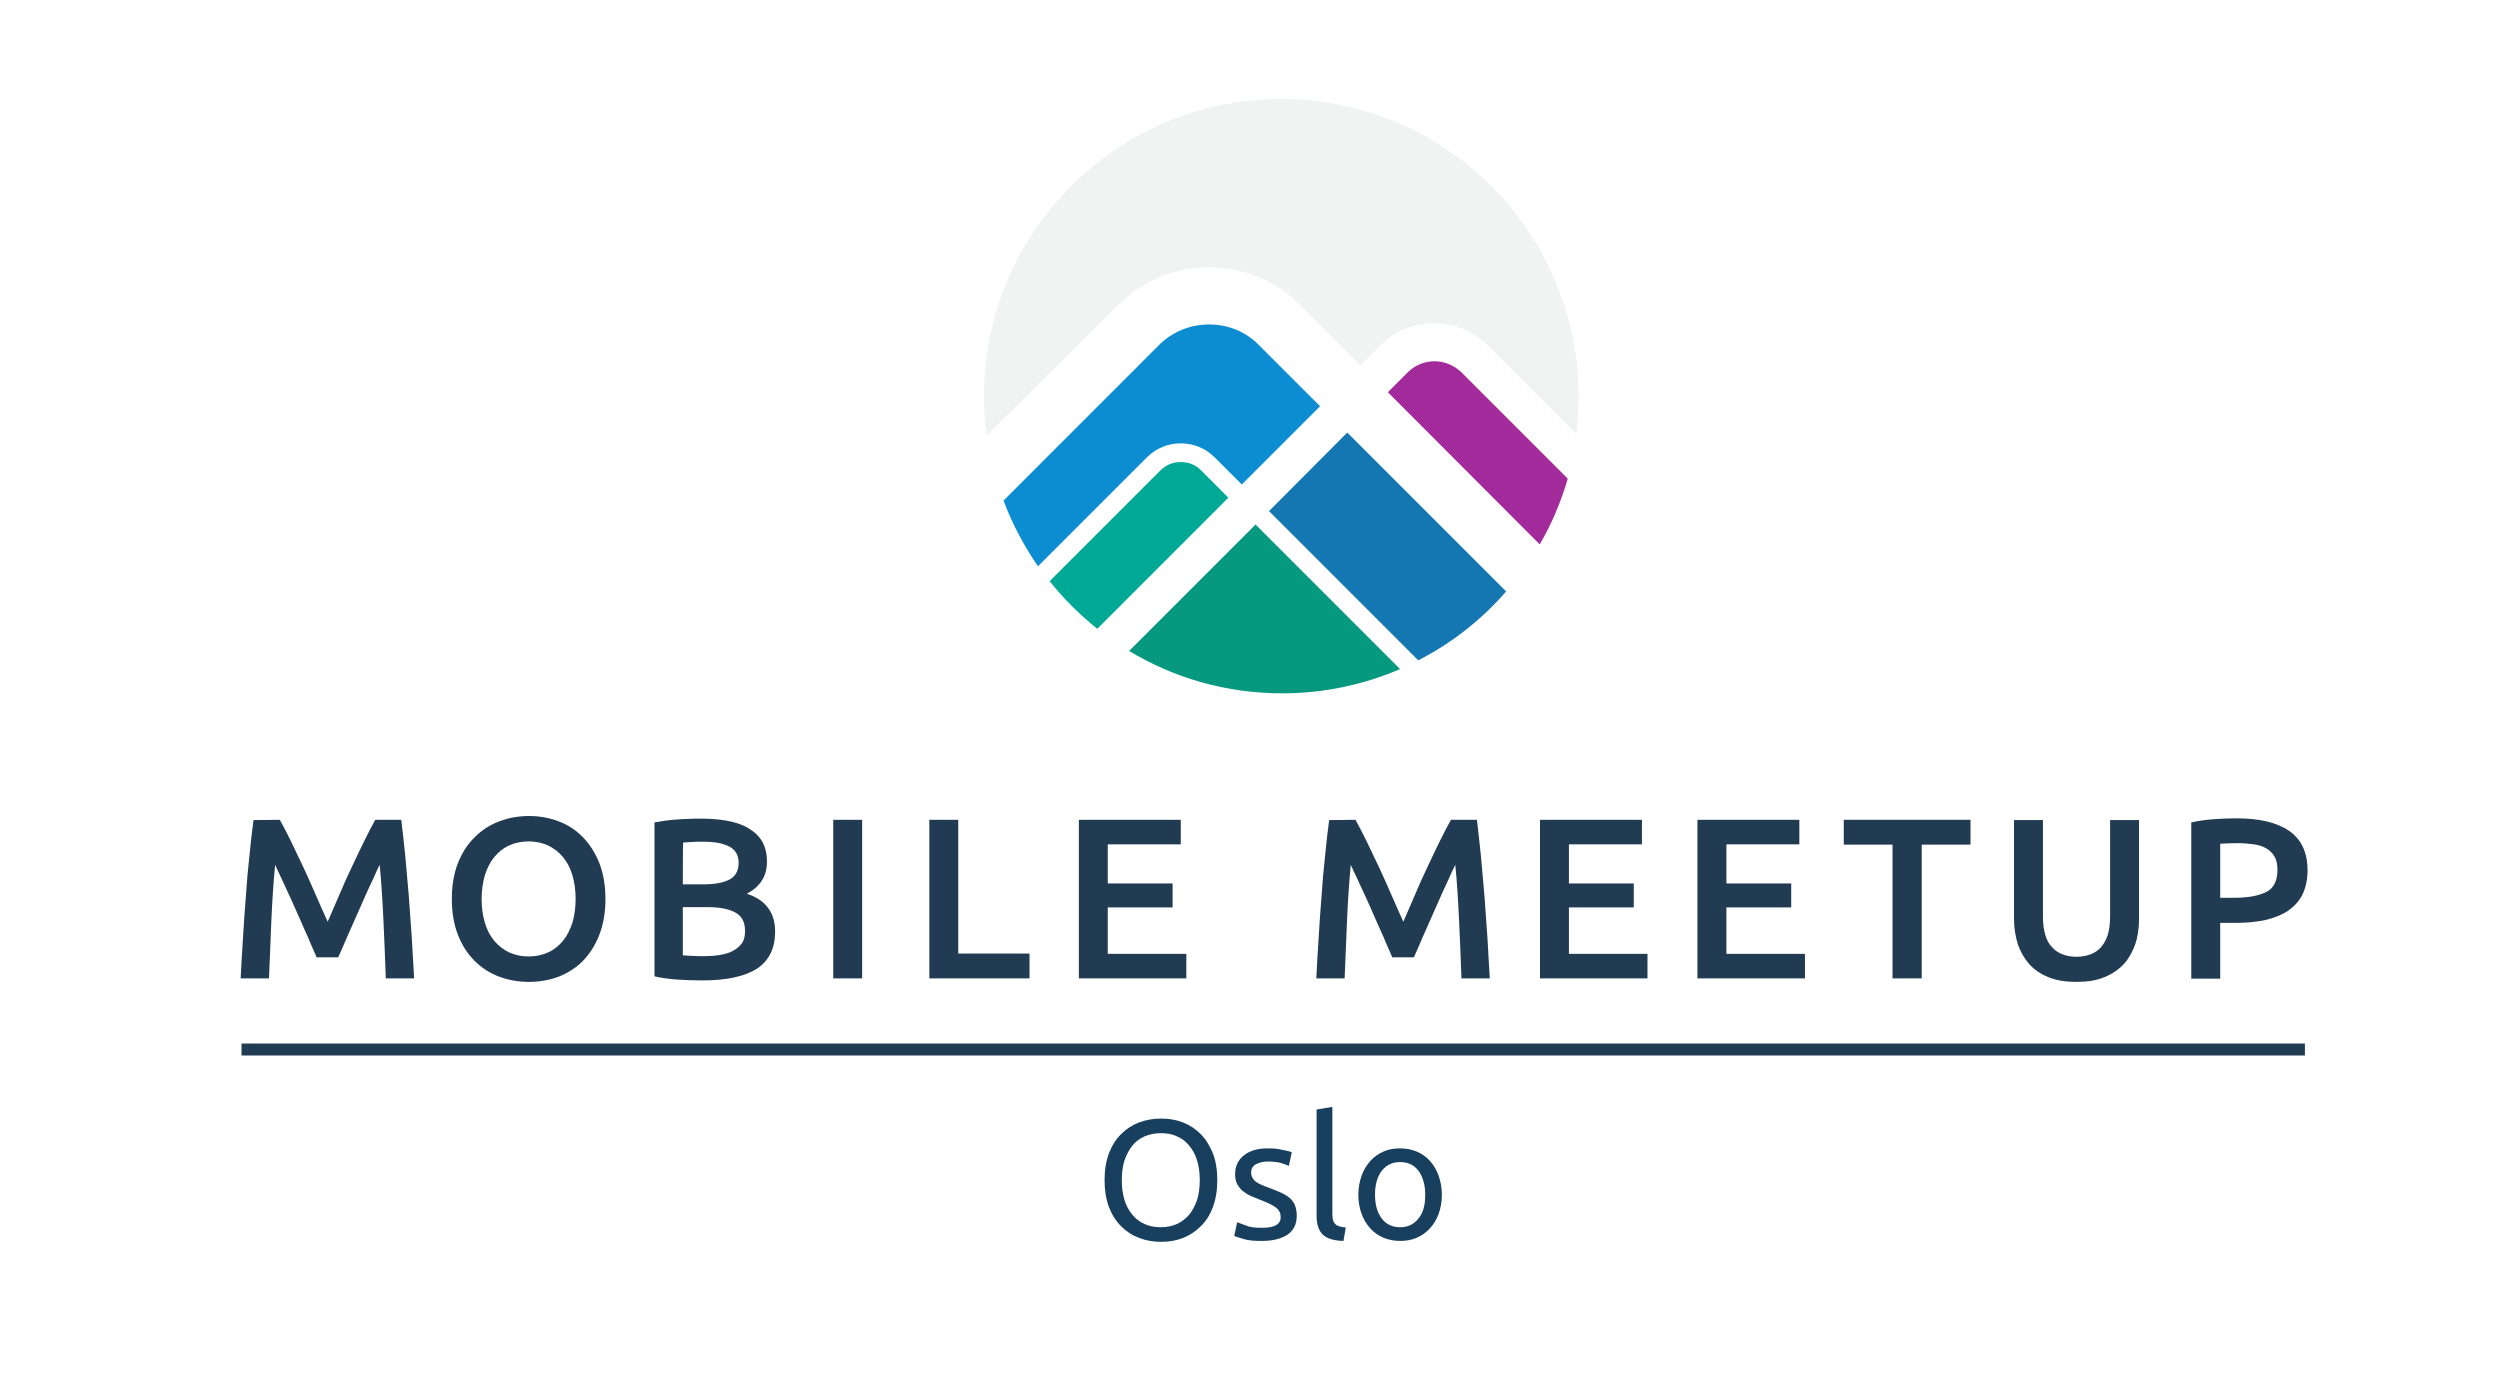
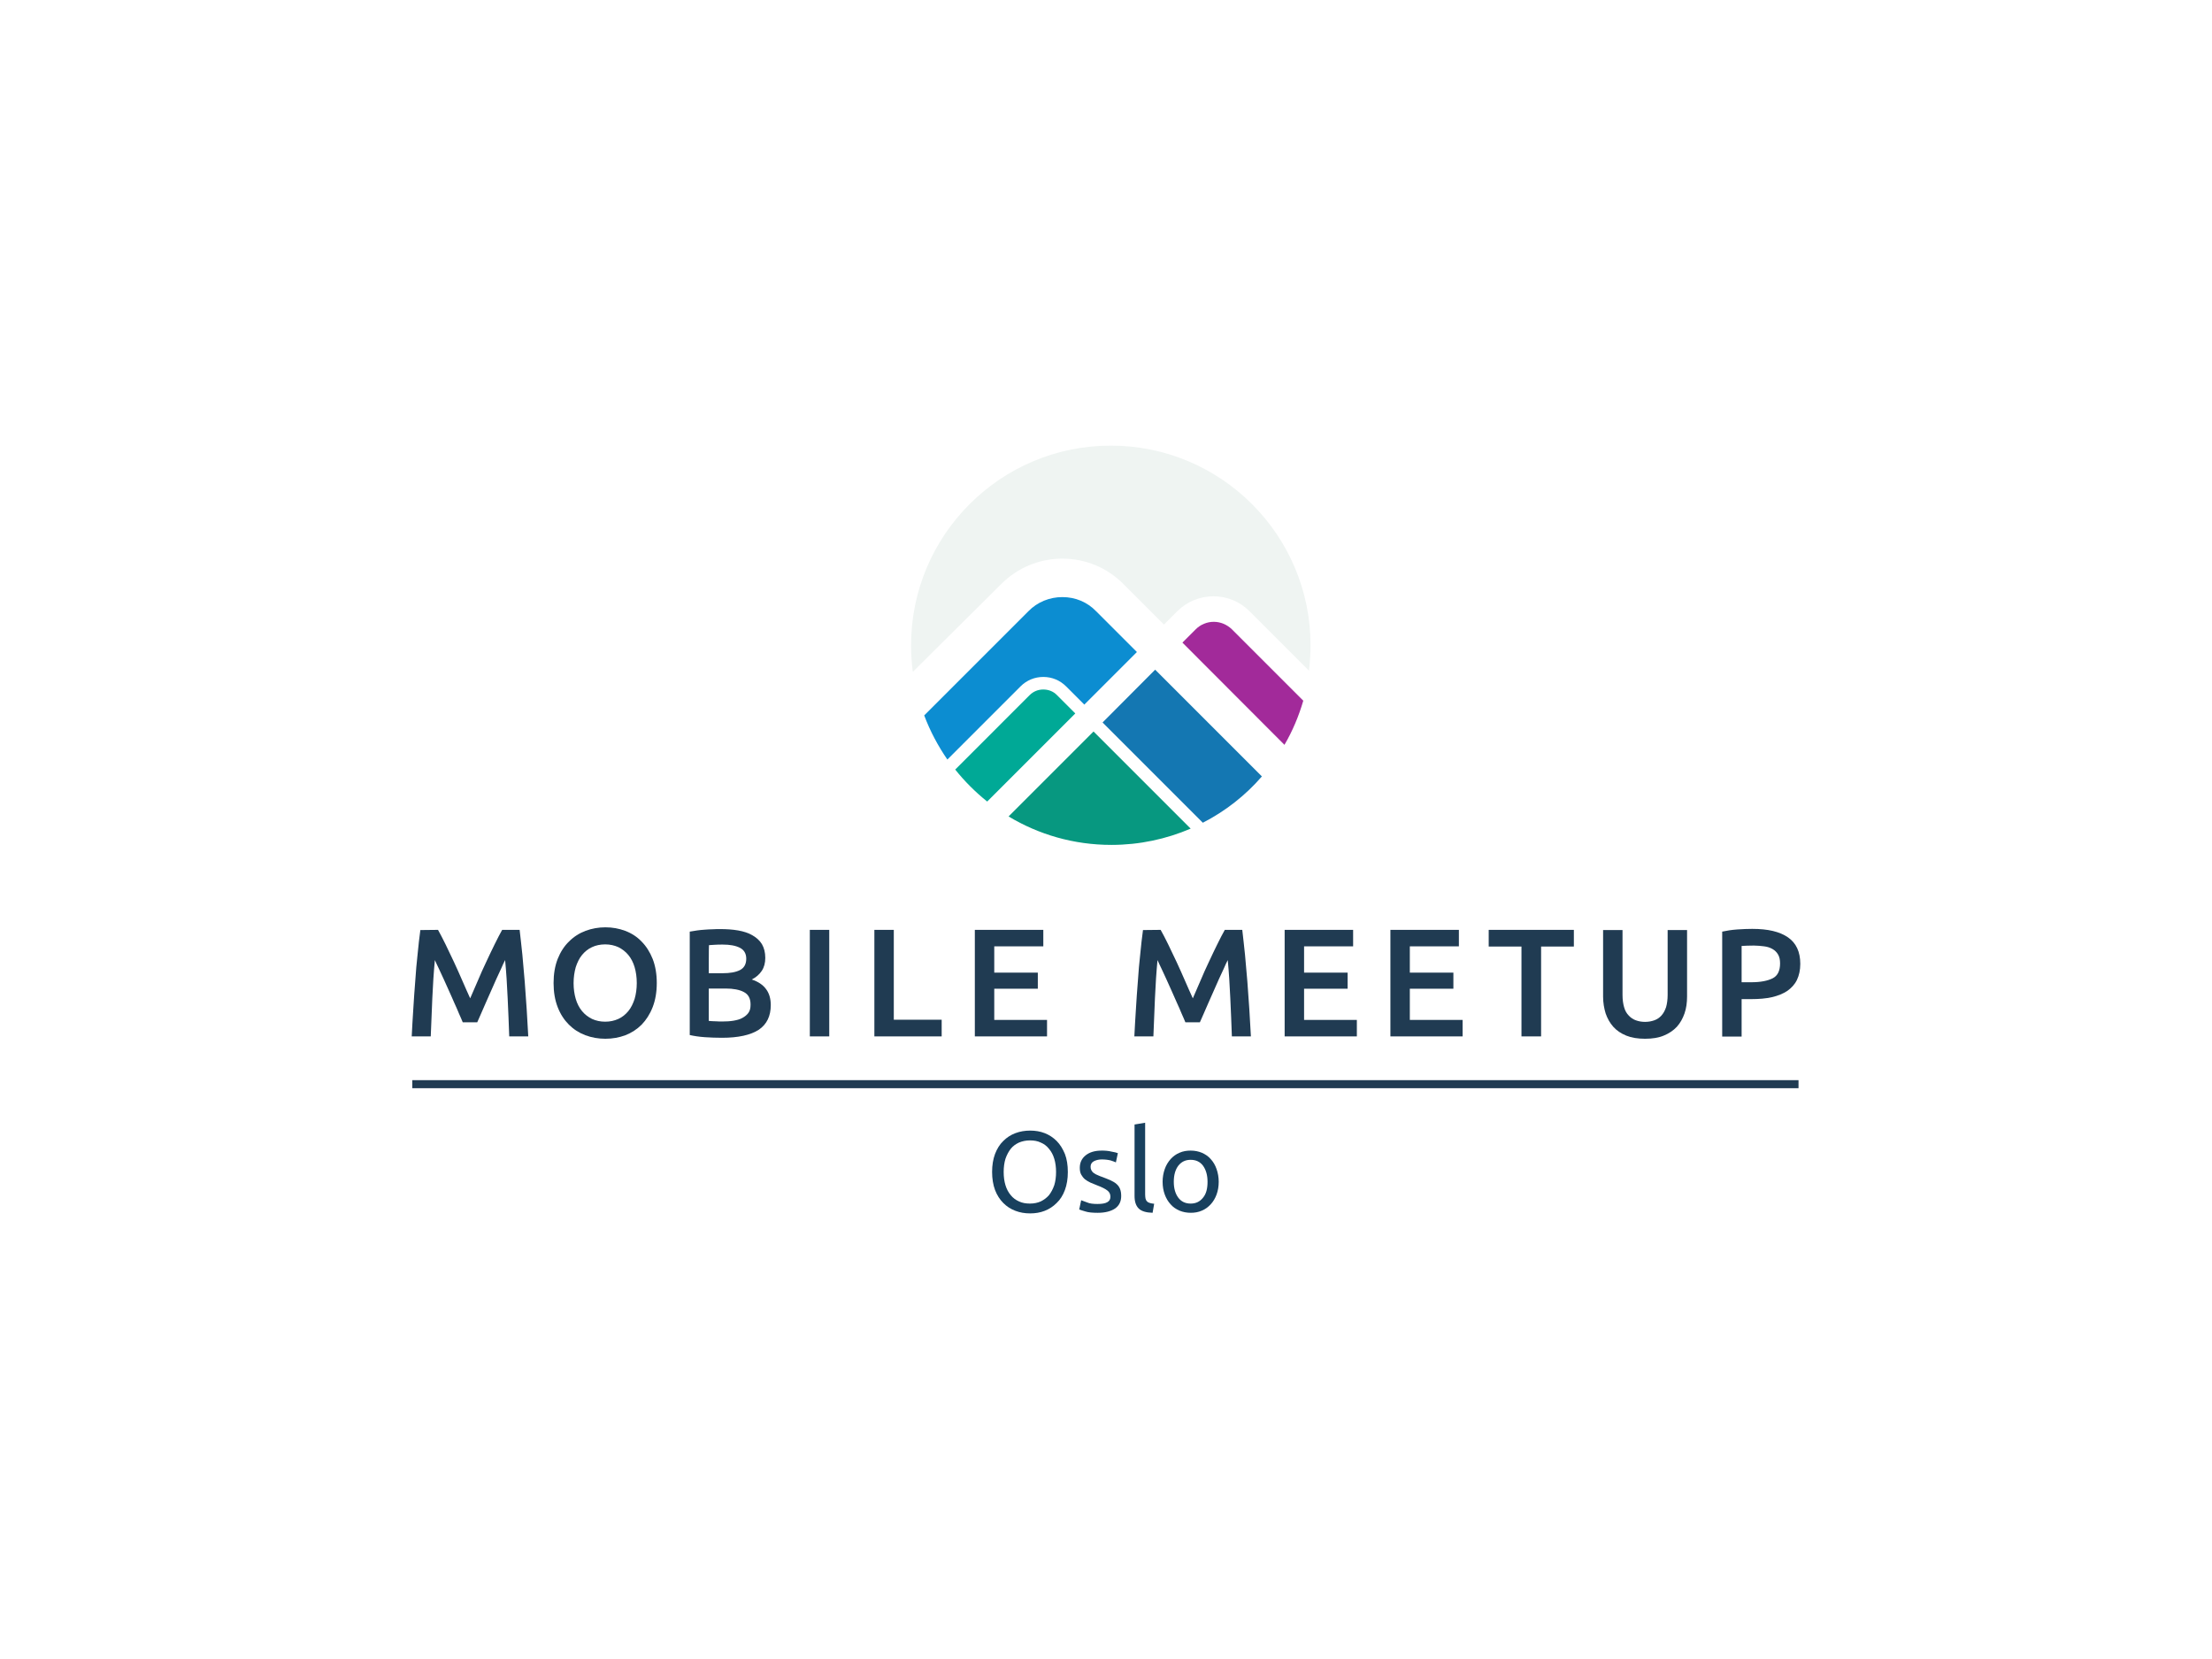
- <svg xmlns="http://www.w3.org/2000/svg" id="svg2" viewBox="0 0 107 59.2">
+ <svg xmlns="http://www.w3.org/2000/svg" width="640" height="480">
  <style>.st0{fill:#203B52;} .st1{fill:#079880;} .st2{fill:#A22A9A;} .st3{fill:#00A996;} .st4{fill:#EFF4F2;} .st5{fill:#1477B2;} .st6{fill:#0C8DD1;} .st7{fill:#18405E;}</style>
-   <g id="g10">
-     <g id="g12">
-       <path id="path14" class="st0" d="M11.975 35.087c.138.25.3.55.475.913.175.362.35.738.537 1.125.188.4.363.8.538 1.2.175.412.35.787.5 1.125.15-.35.312-.725.487-1.125.175-.412.35-.813.538-1.2.187-.4.362-.775.537-1.125.175-.362.338-.662.475-.912h1.113c.063.5.113 1.024.175 1.587.05.563.1 1.125.15 1.712.037.588.087 1.175.125 1.763.037.588.063 1.163.1 1.725h-1.212c-.025-.787-.063-1.6-.1-2.438-.038-.837-.088-1.65-.163-2.424-.075.15-.163.325-.25.537-.1.213-.2.438-.313.675-.112.25-.224.5-.337.762-.113.263-.225.513-.338.763-.112.25-.212.475-.3.688-.087.212-.175.387-.237.537h-.925c-.063-.15-.138-.337-.238-.55-.087-.212-.187-.45-.3-.687-.112-.25-.212-.5-.337-.763-.113-.262-.225-.512-.338-.75-.112-.237-.212-.462-.312-.675-.1-.212-.188-.387-.25-.537-.075.787-.125 1.587-.163 2.425-.037.837-.062 1.65-.1 2.437H10.3c.025-.562.062-1.137.1-1.737.037-.6.075-1.2.125-1.788.037-.587.087-1.162.15-1.712.05-.55.112-1.063.175-1.538l1.125-.012" />
-       <path id="path16" class="st0" d="M20.613 38.475c0 .375.05.712.137 1.012.087.3.225.563.4.775.175.213.388.375.637.5.25.113.525.175.838.175.312 0 .587-.062.837-.175.25-.112.463-.287.638-.5.175-.212.3-.475.4-.775.087-.3.137-.637.137-1.012s-.05-.713-.137-1.013c-.088-.3-.225-.562-.4-.775-.175-.212-.388-.375-.638-.5-.25-.112-.525-.175-.837-.175-.313 0-.6.063-.838.175-.25.113-.462.288-.637.5-.175.213-.3.475-.4.775-.087.313-.137.65-.137 1.013zm5.3 0c0 .575-.088 1.087-.263 1.537-.175.45-.412.813-.7 1.113-.3.3-.65.525-1.037.675-.4.15-.825.225-1.275.225-.45 0-.875-.075-1.275-.225-.4-.15-.75-.375-1.05-.675-.3-.3-.538-.663-.713-1.113-.175-.45-.262-.962-.262-1.537s.087-1.088.262-1.538c.175-.437.413-.812.725-1.112.3-.3.65-.525 1.05-.675.4-.15.825-.225 1.263-.225.45 0 .862.075 1.262.225.4.15.75.375 1.038.675.3.3.537.675.712 1.112.175.45.263.963.263 1.538" />
-       <path id="path18" class="st0" d="M29.225 38.825v2.062c.138.013.287.025.438.025.162.013.3.013.425.013.25 0 .487-.013.712-.05.212-.037.412-.087.563-.175.162-.087.287-.188.387-.325.1-.138.138-.313.138-.525 0-.388-.138-.65-.426-.8-.275-.15-.675-.225-1.162-.225h-1.075zm0-.975h.875c.475 0 .838-.063 1.113-.2.262-.138.4-.375.4-.725 0-.325-.138-.563-.413-.7-.275-.138-.637-.2-1.087-.2-.188 0-.363 0-.5.012-.15.013-.275.013-.375.025-.013.013-.013 1.788-.013 1.788zm.837 4.112c-.362 0-.725-.012-1.087-.037-.362-.025-.688-.075-.963-.138V35.2c.138-.025.3-.05.463-.075.163-.025.325-.038.5-.05.175-.013.338-.025.5-.025.163-.013.325-.013.475-.013.413 0 .788.025 1.15.088.35.062.662.162.912.312.263.15.463.338.6.563.138.237.213.525.213.875 0 .325-.075.6-.225.825-.15.225-.362.412-.637.55.412.137.712.337.912.612.2.263.3.613.3 1.013 0 .7-.25 1.225-.762 1.575-.525.337-1.3.512-2.35.512" />
-       <path id="path20" class="st0" d="M35.663 41.875H36.9v-6.787h-1.238v6.787z" />
-       <path id="path22" class="st0" d="M44.063 40.813v1.062h-4.288v-6.787h1.238v5.724h3.05" />
-       <path id="path24" class="st0" d="M46.175 41.875v-6.787h4.362v1.05h-3.125v1.674h2.775v1.025h-2.775v1.988h3.363v1.05h-4.6" />
-       <path id="path26" class="st0" d="M58.013 35.087c.137.25.3.55.475.913.175.362.35.738.537 1.125.188.4.363.8.538 1.2.175.412.35.787.5 1.125.15-.35.312-.725.487-1.125.175-.412.35-.813.538-1.2.187-.4.362-.775.537-1.125.175-.362.338-.662.475-.912h1.113c.062.5.112 1.024.175 1.587.05.563.1 1.125.15 1.712.037.588.087 1.175.125 1.763.037.588.062 1.163.1 1.725H62.55c-.025-.787-.062-1.6-.1-2.438-.037-.837-.087-1.65-.163-2.424-.074.15-.162.325-.25.537-.1.213-.2.438-.312.675-.113.25-.225.5-.338.762-.112.263-.224.513-.337.763-.112.25-.212.475-.3.688-.087.212-.175.387-.237.537h-.925c-.063-.15-.138-.337-.238-.55-.087-.212-.187-.45-.3-.687-.112-.25-.225-.5-.337-.763-.113-.262-.225-.512-.338-.75-.112-.237-.212-.462-.312-.675-.1-.212-.188-.387-.25-.537-.075.787-.125 1.587-.163 2.425-.037.837-.062 1.65-.1 2.437h-1.212c.025-.562.062-1.137.1-1.737.037-.6.075-1.2.125-1.788.037-.587.087-1.162.15-1.712.05-.55.112-1.063.175-1.538l1.125-.012" />
-       <path id="path28" class="st0" d="M65.912 41.875v-6.787h4.363v1.05H67.15v1.674h2.775v1.025H67.15v1.988h3.362v1.05h-4.6" />
-       <path id="path30" class="st0" d="M72.65 41.875v-6.787h4.362v1.05H73.89v1.674h2.774v1.025H73.89v1.988h3.362v1.05h-4.6" />
-       <path id="path32" class="st0" d="M84.338 35.087v1.063H82.25v5.725H81V36.15h-2.087v-1.063h5.425" />
-       <path id="path34" class="st0" d="M88.875 42.025c-.463 0-.863-.063-1.2-.2-.338-.138-.613-.325-.825-.563-.212-.237-.375-.525-.487-.85-.1-.325-.163-.687-.163-1.075V35.1h1.238v4.125c0 .312.037.575.1.787.062.225.162.4.3.538.124.138.274.237.45.3.174.062.362.1.587.1.212 0 .412-.038.588-.1.175-.063.325-.163.45-.3.125-.138.225-.313.3-.537.062-.213.1-.488.1-.788V35.1h1.237v4.237c0 .388-.05.75-.163 1.075s-.274.613-.487.85c-.225.238-.5.425-.838.563-.325.137-.724.2-1.187.2" />
-       <path id="path36" class="st0" d="M95.8 36.087c-.313 0-.575.013-.775.025v2.313h.6c.6 0 1.05-.087 1.375-.25.325-.163.475-.487.475-.95 0-.225-.038-.413-.125-.563-.088-.15-.2-.262-.35-.35-.15-.087-.325-.15-.538-.175-.212-.025-.425-.05-.662-.05zm-.087-1.062c.987 0 1.737.175 2.262.537.525.363.788.926.788 1.688 0 .4-.076.738-.213 1.025-.138.287-.35.512-.613.7-.262.175-.6.313-.974.4-.388.087-.825.125-1.325.125h-.613v2.388h-1.238V35.2c.288-.063.6-.113.95-.138.363-.024.675-.037.976-.037" />
-       <path id="path38" class="st1" d="M53.737 22.45l-5.412 5.412c1.912 1.15 4.15 1.813 6.55 1.813 1.8 0 3.5-.375 5.05-1.038l-6.188-6.187" />
-       <path id="path40" class="st2" d="M61.4 15.462c-.438 0-.85.175-1.15.475l-.85.85 6.5 6.513c.512-.875.912-1.825 1.2-2.813l-4.55-4.55c-.313-.3-.725-.475-1.15-.475" />
-       <path id="path42" class="st3" d="M50.538 19.775c-.338 0-.638.125-.875.362l-4.738 4.738c.6.75 1.288 1.438 2.038 2.038l5.612-5.613-1.163-1.163c-.224-.237-.537-.362-.874-.362" />
-       <path id="path44" class="st4" d="M47.862 13.05c1.038-1.038 2.425-1.613 3.888-1.613 1.475 0 2.85.575 3.888 1.613l2.587 2.587.85-.85c.613-.612 1.438-.95 2.3-.95.875 0 1.688.338 2.3.95l3.788 3.788c.062-.525.1-1.075.1-1.613 0-7.025-5.7-12.725-12.726-12.725-7.025 0-12.725 5.7-12.725 12.725 0 .575.038 1.138.113 1.688l5.637-5.6" />
-       <path id="path46" class="st5" d="M54.313 21.875l6.387 6.388c1.438-.738 2.712-1.738 3.763-2.95l-6.8-6.8-3.35 3.362" />
-       <path id="path48" class="st6" d="M51.75 13.887c-.813 0-1.587.313-2.163.9l-6.637 6.638c.375 1 .875 1.937 1.475 2.812l4.662-4.662c.388-.388.9-.6 1.45-.6.55 0 1.063.212 1.45.6l1.163 1.162 3.35-3.35-2.587-2.587c-.575-.6-1.338-.913-2.163-.913" />
-       <path id="path50" class="st7" d="M48.013 50.512c0 .313.037.588.112.838.075.25.188.462.338.637.137.175.324.313.524.4.213.1.438.138.7.138.263 0 .488-.05.688-.138.2-.1.375-.225.525-.4.138-.175.25-.387.338-.637.074-.25.112-.525.112-.838 0-.312-.038-.587-.113-.837-.075-.25-.187-.463-.337-.637-.138-.176-.313-.313-.525-.4-.2-.1-.438-.138-.688-.138-.262 0-.487.05-.7.137-.212.1-.387.225-.525.4-.137.175-.25.388-.337.638-.075.25-.112.525-.112.838zm-.738 0c0-.437.063-.812.188-1.15.124-.325.3-.612.524-.825.225-.225.475-.387.775-.5.3-.112.613-.162.938-.162.325 0 .637.05.925.162.287.113.537.275.762.5.225.225.388.5.525.825.125.325.188.713.188 1.15 0 .438-.063.813-.188 1.15-.125.338-.3.613-.525.825-.225.225-.475.388-.762.5-.288.113-.6.163-.925.163-.338 0-.638-.05-.938-.163-.3-.112-.55-.275-.775-.5-.225-.225-.4-.5-.525-.825-.125-.337-.187-.725-.187-1.15" />
-       <path id="path52" class="st7" d="M54 52.55c.275 0 .487-.037.613-.113.137-.074.2-.187.2-.35 0-.162-.063-.3-.2-.4-.126-.1-.35-.212-.65-.324-.15-.063-.288-.113-.426-.176-.137-.062-.25-.137-.35-.212-.1-.087-.174-.188-.237-.3-.063-.112-.087-.262-.087-.425 0-.337.125-.6.375-.8.25-.2.587-.3 1.012-.3.113 0 .213 0 .325.013.113.012.213.025.3.05.088.012.175.037.25.05.075.025.125.037.163.05l-.125.587c-.075-.037-.188-.075-.338-.125-.15-.037-.337-.062-.562-.062-.188 0-.35.037-.5.112-.138.075-.213.188-.213.35 0 .088.013.15.05.225.038.063.075.125.15.175.063.05.15.1.25.138.1.05.213.087.35.137.175.063.338.138.488.2.137.063.262.138.362.225.1.088.175.188.225.313.05.125.075.275.075.45 0 .35-.125.612-.387.8-.263.175-.625.275-1.113.275-.337 0-.6-.025-.787-.088-.188-.05-.325-.1-.388-.125l.125-.587c.075.025.2.075.375.137.162.075.387.1.675.1" />
-       <path id="path54" class="st7" d="M57.5 53.112c-.412-.012-.713-.1-.887-.275-.176-.175-.263-.437-.263-.8v-4.55l.675-.112v4.563c0 .112.012.2.025.275.025.075.05.137.1.175.037.05.1.075.175.1.075.025.162.037.275.05l-.1.575" />
-       <path id="path56" class="st7" d="M61 51.137c0-.425-.1-.762-.287-1.025-.188-.25-.45-.375-.788-.375s-.588.125-.787.375c-.188.25-.288.588-.288 1.025 0 .425.1.763.287 1.013.188.25.45.375.788.375s.588-.125.787-.375c.2-.238.288-.575.288-1.013zm.712 0c0 .3-.05.575-.137.813-.088.237-.213.45-.375.625-.163.175-.35.312-.563.4-.225.1-.462.137-.712.137-.263 0-.5-.05-.713-.137-.225-.1-.412-.225-.562-.4-.163-.175-.287-.388-.375-.625-.087-.238-.138-.513-.138-.813 0-.3.05-.562.138-.812.087-.25.212-.45.375-.638.163-.175.35-.312.563-.4.224-.1.462-.137.712-.137.263 0 .5.05.713.137.224.1.412.225.562.4.162.175.287.388.375.638.087.25.137.525.137.812" />
-       <path id="path58" class="st0" d="M10.338 45.175H98.65v-.512H10.337v.512z" />
+   <g>
+     <path fill="none" id="canvas_background" d="M-1-1h642v482H-1z" />
+   </g>
+   <g>
+     <g id="g10">
+       <g id="g12">
+         <path d="M126.73 269.038c.623 1.135 1.36 2.497 2.156 4.144.795 1.646 1.59 3.35 2.44 5.11.853 1.816 1.647 3.632 2.442 5.45.795 1.872 1.59 3.575 2.27 5.108.682-1.59 1.42-3.293 2.215-5.11.795-1.873 1.59-3.69 2.44-5.45.853-1.816 1.647-3.52 2.442-5.108.795-1.647 1.533-3.01 2.157-4.144h5.053c.284 2.27.51 4.655.795 7.21.227 2.554.454 5.108.68 7.777.17 2.668.398 5.336.57 8.004.17 2.667.282 5.28.453 7.833h-5.507c-.113-3.576-.284-7.266-.454-11.07-.17-3.803-.397-7.493-.738-11.013-.34.68-.738 1.476-1.135 2.44-.456.966-.91 1.988-1.42 3.067-.512 1.135-1.023 2.27-1.533 3.463-.51 1.192-1.022 2.327-1.533 3.462-.51 1.136-.965 2.158-1.363 3.123-.396.965-.794 1.76-1.077 2.44h-4.2c-.285-.68-.626-1.532-1.08-2.497-.397-.965-.85-2.044-1.362-3.122-.51-1.136-.964-2.27-1.532-3.463-.51-1.192-1.022-2.328-1.533-3.406-.51-1.08-.965-2.1-1.42-3.066-.453-.964-.85-1.76-1.135-2.44-.34 3.576-.567 7.21-.738 11.013-.17 3.804-.283 7.494-.454 11.07h-5.506c.113-2.554.284-5.166.454-7.89.17-2.726.34-5.45.568-8.12.17-2.667.397-5.278.68-7.776.228-2.498.512-4.825.796-6.983l5.11-.056" class="st0" id="path14" />
+         <path d="M165.956 284.422c0 1.703.227 3.236.625 4.598.398 1.363 1.023 2.555 1.817 3.52.795.965 1.76 1.703 2.896 2.27 1.135.512 2.384.796 3.803.796 1.42 0 2.668-.284 3.804-.795 1.135-.51 2.1-1.305 2.895-2.27.795-.965 1.363-2.157 1.817-3.52.397-1.362.624-2.895.624-4.598 0-1.703-.227-3.236-.624-4.598-.398-1.363-1.022-2.555-1.817-3.52-.795-.965-1.76-1.703-2.895-2.27-1.136-.512-2.385-.796-3.804-.796-1.42 0-2.725.284-3.803.795-1.136.51-2.1 1.306-2.896 2.27-.794.966-1.362 2.158-1.816 3.52-.397 1.42-.624 2.953-.624 4.6zm24.07 0c0 2.61-.397 4.94-1.192 6.983-.794 2.043-1.873 3.69-3.18 5.052-1.36 1.363-2.95 2.384-4.71 3.066-1.817.68-3.747 1.022-5.79 1.022-2.045 0-3.975-.34-5.79-1.022-1.818-.682-3.408-1.703-4.77-3.066-1.363-1.362-2.44-3.01-3.236-5.052-.795-2.044-1.192-4.372-1.192-6.983 0-2.61.397-4.94 1.192-6.983.795-1.988 1.873-3.69 3.293-5.053 1.363-1.363 2.953-2.384 4.77-3.066 1.816-.68 3.746-1.02 5.733-1.02 2.044 0 3.917.34 5.734 1.02 1.816.683 3.406 1.704 4.712 3.067 1.36 1.362 2.44 3.065 3.234 5.052.795 2.043 1.193 4.37 1.193 6.982" class="st0" id="path16" />
+         <path d="M205.07 286.012v9.367c.625.055 1.306.112 1.987.112.738.057 1.363.057 1.93.057 1.136 0 2.215-.058 3.236-.228.965-.17 1.874-.398 2.555-.795.738-.397 1.306-.852 1.76-1.476.454-.624.624-1.418.624-2.383 0-1.76-.624-2.952-1.93-3.634-1.25-.68-3.065-1.02-5.28-1.02h-4.882zm0-4.428h3.974c2.158 0 3.804-.284 5.053-.91 1.192-.623 1.816-1.702 1.816-3.29 0-1.477-.624-2.556-1.873-3.18-1.25-.625-2.895-.91-4.94-.91-.85 0-1.645 0-2.27.058-.68.057-1.25.057-1.703.114-.057.056-.057 8.118-.057 8.118zm3.804 18.677c-1.646 0-3.293-.056-4.94-.17-1.645-.113-3.12-.34-4.37-.624v-29.918c.624-.113 1.362-.227 2.1-.34.738-.114 1.476-.17 2.27-.227.796-.056 1.534-.113 2.272-.113.738-.057 1.476-.057 2.157-.057 1.873 0 3.577.114 5.223.398 1.59.284 3.01.738 4.144 1.42 1.192.68 2.1 1.532 2.725 2.554.624 1.078.965 2.384.965 3.974 0 1.476-.34 2.724-1.022 3.746-.68 1.022-1.646 1.874-2.895 2.498 1.873.625 3.236 1.533 4.144 2.782.908 1.192 1.363 2.782 1.363 4.598 0 3.18-1.136 5.564-3.463 7.153-2.385 1.533-5.904 2.328-10.673 2.328" class="st0" id="path18" />
+         <path d="M234.307 299.863h5.62v-30.825h-5.62v30.825z" class="st0" id="path20" />
+         <path d="M272.456 295.038v4.825h-19.472v-30.825h5.62v26h13.852" class="st0" id="path22" />
+         <path d="M282.05 299.863v-30.825h19.812v4.768H287.67v7.607h12.603v4.655H287.67v9.027h15.27v4.768h-20.89" class="st0" id="path24" />
+         <path d="M335.81 269.038c.625 1.135 1.363 2.497 2.158 4.144.794 1.646 1.59 3.35 2.44 5.11.852 1.816 1.647 3.632 2.442 5.45.794 1.872 1.59 3.575 2.27 5.108.682-1.59 1.42-3.293 2.214-5.11.795-1.873 1.59-3.69 2.442-5.45.85-1.816 1.646-3.52 2.44-5.108.795-1.647 1.533-3.01 2.158-4.144h5.052c.284 2.27.51 4.655.795 7.21.228 2.554.455 5.108.682 7.777.17 2.668.398 5.336.568 8.004.17 2.667.284 5.28.454 7.833h-5.506c-.114-3.576-.284-7.266-.455-11.07-.17-3.803-.397-7.493-.738-11.013-.34.68-.738 1.476-1.135 2.44-.454.966-.908 1.988-1.42 3.067-.51 1.135-1.02 2.27-1.532 3.463-.51 1.192-1.022 2.327-1.533 3.462-.51 1.136-.965 2.158-1.362 3.123-.398.965-.795 1.76-1.08 2.44h-4.2c-.284-.68-.624-1.532-1.078-2.497-.398-.965-.852-2.044-1.363-3.122-.51-1.136-1.022-2.27-1.533-3.463-.512-1.192-1.022-2.328-1.533-3.406-.51-1.08-.966-2.1-1.42-3.066-.454-.964-.85-1.76-1.135-2.44-.34 3.576-.568 7.21-.738 11.013-.17 3.804-.284 7.494-.454 11.07h-5.507c.114-2.554.284-5.166.454-7.89.17-2.726.34-5.45.568-8.12.17-2.667.397-5.278.68-7.776.228-2.498.512-4.825.796-6.983l5.11-.056" class="st0" id="path26" />
+         <path d="M371.688 299.863v-30.825H391.5v4.768h-14.19v7.607h12.6v4.655h-12.6v9.027h15.27v4.768h-20.892" class="st0" id="path28" />
+         <path d="M402.287 299.863v-30.825H422.1v4.768h-14.193v7.607h12.603v4.655h-12.603v9.027h15.27v4.768h-20.89" class="st0" id="path30" />
+         <path d="M455.367 269.038v4.825h-9.48v26h-5.678v-26h-9.48v-4.825h24.637" class="st0" id="path32" />
+         <path d="M475.974 300.545c-2.1 0-3.917-.284-5.45-.91-1.533-.623-2.782-1.475-3.747-2.553-.965-1.08-1.703-2.385-2.214-3.86-.454-1.477-.738-3.123-.738-4.883v-19.246h5.62v18.734c0 1.42.17 2.612.454 3.577.283 1.02.737 1.816 1.362 2.44.568.625 1.25 1.08 2.044 1.363.794.284 1.646.454 2.668.454.965 0 1.873-.17 2.668-.454.795-.284 1.476-.738 2.044-1.362.567-.625 1.02-1.42 1.362-2.44.284-.966.454-2.215.454-3.578v-18.734h5.62v19.245c0 1.76-.227 3.405-.738 4.88s-1.25 2.783-2.214 3.862c-1.02 1.078-2.27 1.93-3.803 2.554-1.476.625-3.293.91-5.393.91" class="st0" id="path34" />
+         <path d="M507.424 273.58c-1.42 0-2.61.056-3.52.113v10.502h2.725c2.724 0 4.768-.397 6.244-1.135s2.157-2.214 2.157-4.315c0-1.022-.17-1.873-.567-2.555-.397-.68-.908-1.192-1.59-1.59-.68-.396-1.475-.68-2.44-.794-.965-.113-1.93-.227-3.01-.227zm-.397-4.826c4.484 0 7.89.794 10.275 2.44 2.384 1.647 3.576 4.202 3.576 7.665 0 1.815-.34 3.348-.965 4.654-.624 1.305-1.59 2.327-2.78 3.18-1.194.794-2.726 1.418-4.43 1.815-1.76.397-3.746.567-6.017.567h-2.782v10.843h-5.62v-30.372c1.306-.283 2.725-.51 4.315-.624 1.645-.114 3.064-.17 4.427-.17" class="st0" id="path36" />
+         <path d="M316.395 211.644l-24.58 24.58c8.685 5.224 18.846 8.232 29.746 8.232 8.176 0 15.897-1.703 22.936-4.71l-28.1-28.102" class="st1" id="path38" />
+         <path d="M351.195 179.91c-1.987 0-3.86.794-5.223 2.157l-3.86 3.86 29.52 29.577c2.327-3.974 4.144-8.288 5.45-12.773l-20.664-20.663c-1.42-1.363-3.293-2.157-5.223-2.157" class="st2" id="path40" />
+         <path d="M301.862 199.495c-1.533 0-2.895.568-3.974 1.646l-21.515 21.517c2.725 3.406 5.847 6.528 9.253 9.253l25.49-25.49-5.28-5.28c-1.022-1.077-2.44-1.645-3.974-1.645" class="st3" id="path42" />
+         <path d="M289.714 168.953c4.71-4.712 11.013-7.323 17.655-7.323 6.698 0 12.942 2.61 17.654 7.323l11.75 11.75 3.862-3.86c2.78-2.78 6.528-4.313 10.445-4.313 3.975 0 7.665 1.532 10.447 4.314l17.2 17.2c.285-2.383.455-4.88.455-7.322 0-31.904-25.887-57.79-57.79-57.79-31.906 0-57.792 25.886-57.792 57.79 0 2.61.17 5.166.51 7.664l25.604-25.433" class="st4" id="path44" />
+         <path d="M319.007 209.032l29.01 29.01c6.527-3.35 12.318-7.89 17.086-13.398L334.22 193.76l-15.213 15.272" class="st5" id="path46" />
+         <path d="M307.37 172.757c-3.69 0-7.21 1.42-9.822 4.087l-30.145 30.145c1.703 4.54 3.974 8.798 6.7 12.772l21.174-21.175c1.76-1.76 4.087-2.725 6.585-2.725s4.826.965 6.585 2.725l5.28 5.28 15.214-15.215-11.75-11.75c-2.61-2.726-6.074-4.145-9.82-4.145" class="st6" id="path48" />
+         <path d="M290.395 339.09c0 1.42.17 2.67.51 3.804.34 1.136.852 2.1 1.533 2.896.625.794 1.476 1.42 2.385 1.816.965.454 1.987.625 3.18.625 1.19 0 2.213-.226 3.12-.624.91-.454 1.704-1.022 2.386-1.816.623-.795 1.134-1.76 1.53-2.896.342-1.135.512-2.384.512-3.803 0-1.418-.17-2.667-.51-3.803-.34-1.135-.852-2.1-1.533-2.895-.626-.795-1.42-1.42-2.386-1.817-.908-.454-1.987-.624-3.122-.624-1.192 0-2.214.228-3.18.625-.964.455-1.76 1.022-2.384 1.817-.624.795-1.135 1.76-1.532 2.895-.34 1.136-.51 2.385-.51 3.804zm-3.35 0c0-1.986.284-3.69.852-5.222.568-1.476 1.362-2.782 2.384-3.747 1.023-1.02 2.158-1.76 3.52-2.27 1.363-.51 2.783-.737 4.26-.737 1.475 0 2.894.227 4.2.738 1.305.51 2.44 1.25 3.463 2.27 1.02 1.023 1.76 2.272 2.384 3.748.568 1.476.85 3.236.85 5.223 0 1.988-.282 3.69-.85 5.224-.568 1.532-1.363 2.78-2.384 3.746-1.022 1.022-2.158 1.76-3.463 2.27-1.306.512-2.725.74-4.2.74-1.534 0-2.897-.228-4.26-.74-1.362-.51-2.497-1.248-3.52-2.27-1.02-1.02-1.815-2.27-2.383-3.746-.568-1.533-.852-3.293-.852-5.223" class="st7" id="path50" />
+         <path d="M317.587 348.344c1.25 0 2.214-.17 2.782-.51.623-.34.907-.852.907-1.59 0-.738-.284-1.363-.908-1.817-.57-.454-1.59-.965-2.953-1.476-.68-.283-1.306-.51-1.93-.794-.625-.283-1.136-.624-1.59-.965-.454-.396-.794-.85-1.078-1.36-.285-.512-.4-1.193-.4-1.93 0-1.534.57-2.726 1.704-3.634 1.136-.91 2.67-1.363 4.6-1.363.51 0 .964 0 1.475.057.51.057.964.113 1.36.227.4.057.796.17 1.137.227.34.114.567.17.738.227l-.568 2.67c-.34-.17-.852-.34-1.533-.568-.68-.17-1.533-.284-2.555-.284-.852 0-1.59.17-2.27.51-.626.34-.966.852-.966 1.59 0 .398.056.68.227 1.022.17.284.34.568.682.795.284.227.68.454 1.135.624.454.226.965.397 1.59.624.795.284 1.533.624 2.214.908.625.284 1.193.624 1.647 1.022.454.397.795.85 1.022 1.42.226.567.34 1.248.34 2.043 0 1.59-.568 2.78-1.76 3.633-1.192.795-2.84 1.25-5.053 1.25-1.532 0-2.725-.115-3.576-.398-.85-.228-1.475-.455-1.76-.568l.57-2.668c.34.113.907.34 1.702.624.738.34 1.76.454 3.065.454" class="st7" id="path52" />
+         <path d="M333.483 350.9c-1.874-.058-3.236-.455-4.03-1.25-.796-.795-1.193-1.987-1.193-3.633v-20.664l3.065-.51v20.72c0 .51.057.908.114 1.25.113.34.226.623.453.793.17.227.454.34.795.454.34.114.738.17 1.25.228l-.455 2.61" class="st7" id="path54" />
+         <path d="M349.378 341.93c0-1.93-.454-3.464-1.306-4.656-.85-1.135-2.043-1.703-3.576-1.703s-2.668.57-3.576 1.704c-.852 1.136-1.306 2.668-1.306 4.655 0 1.93.454 3.462 1.306 4.598.85 1.135 2.043 1.703 3.576 1.703s2.668-.567 3.576-1.702c.91-1.08 1.306-2.612 1.306-4.6zm3.236 0c0 1.362-.227 2.61-.624 3.69-.398 1.078-.966 2.043-1.704 2.838-.738.795-1.59 1.42-2.554 1.816-1.022.455-2.1.625-3.236.625-1.192 0-2.27-.228-3.236-.626-1.022-.454-1.873-1.02-2.554-1.816-.738-.795-1.306-1.76-1.704-2.84-.397-1.077-.624-2.326-.624-3.69 0-1.36.227-2.553.624-3.69.398-1.134.966-2.042 1.704-2.894.738-.795 1.59-1.42 2.554-1.816 1.022-.455 2.1-.625 3.236-.625 1.192 0 2.27.227 3.236.625 1.022.454 1.873 1.02 2.554 1.816.738.795 1.306 1.76 1.704 2.895.397 1.135.624 2.384.624 3.69" class="st7" id="path56" />
+         <path d="M119.292 314.85h401.075v-2.327H119.292v2.327z" class="st0" id="path58" />
+       </g>
    </g>
  </g>
</svg>
